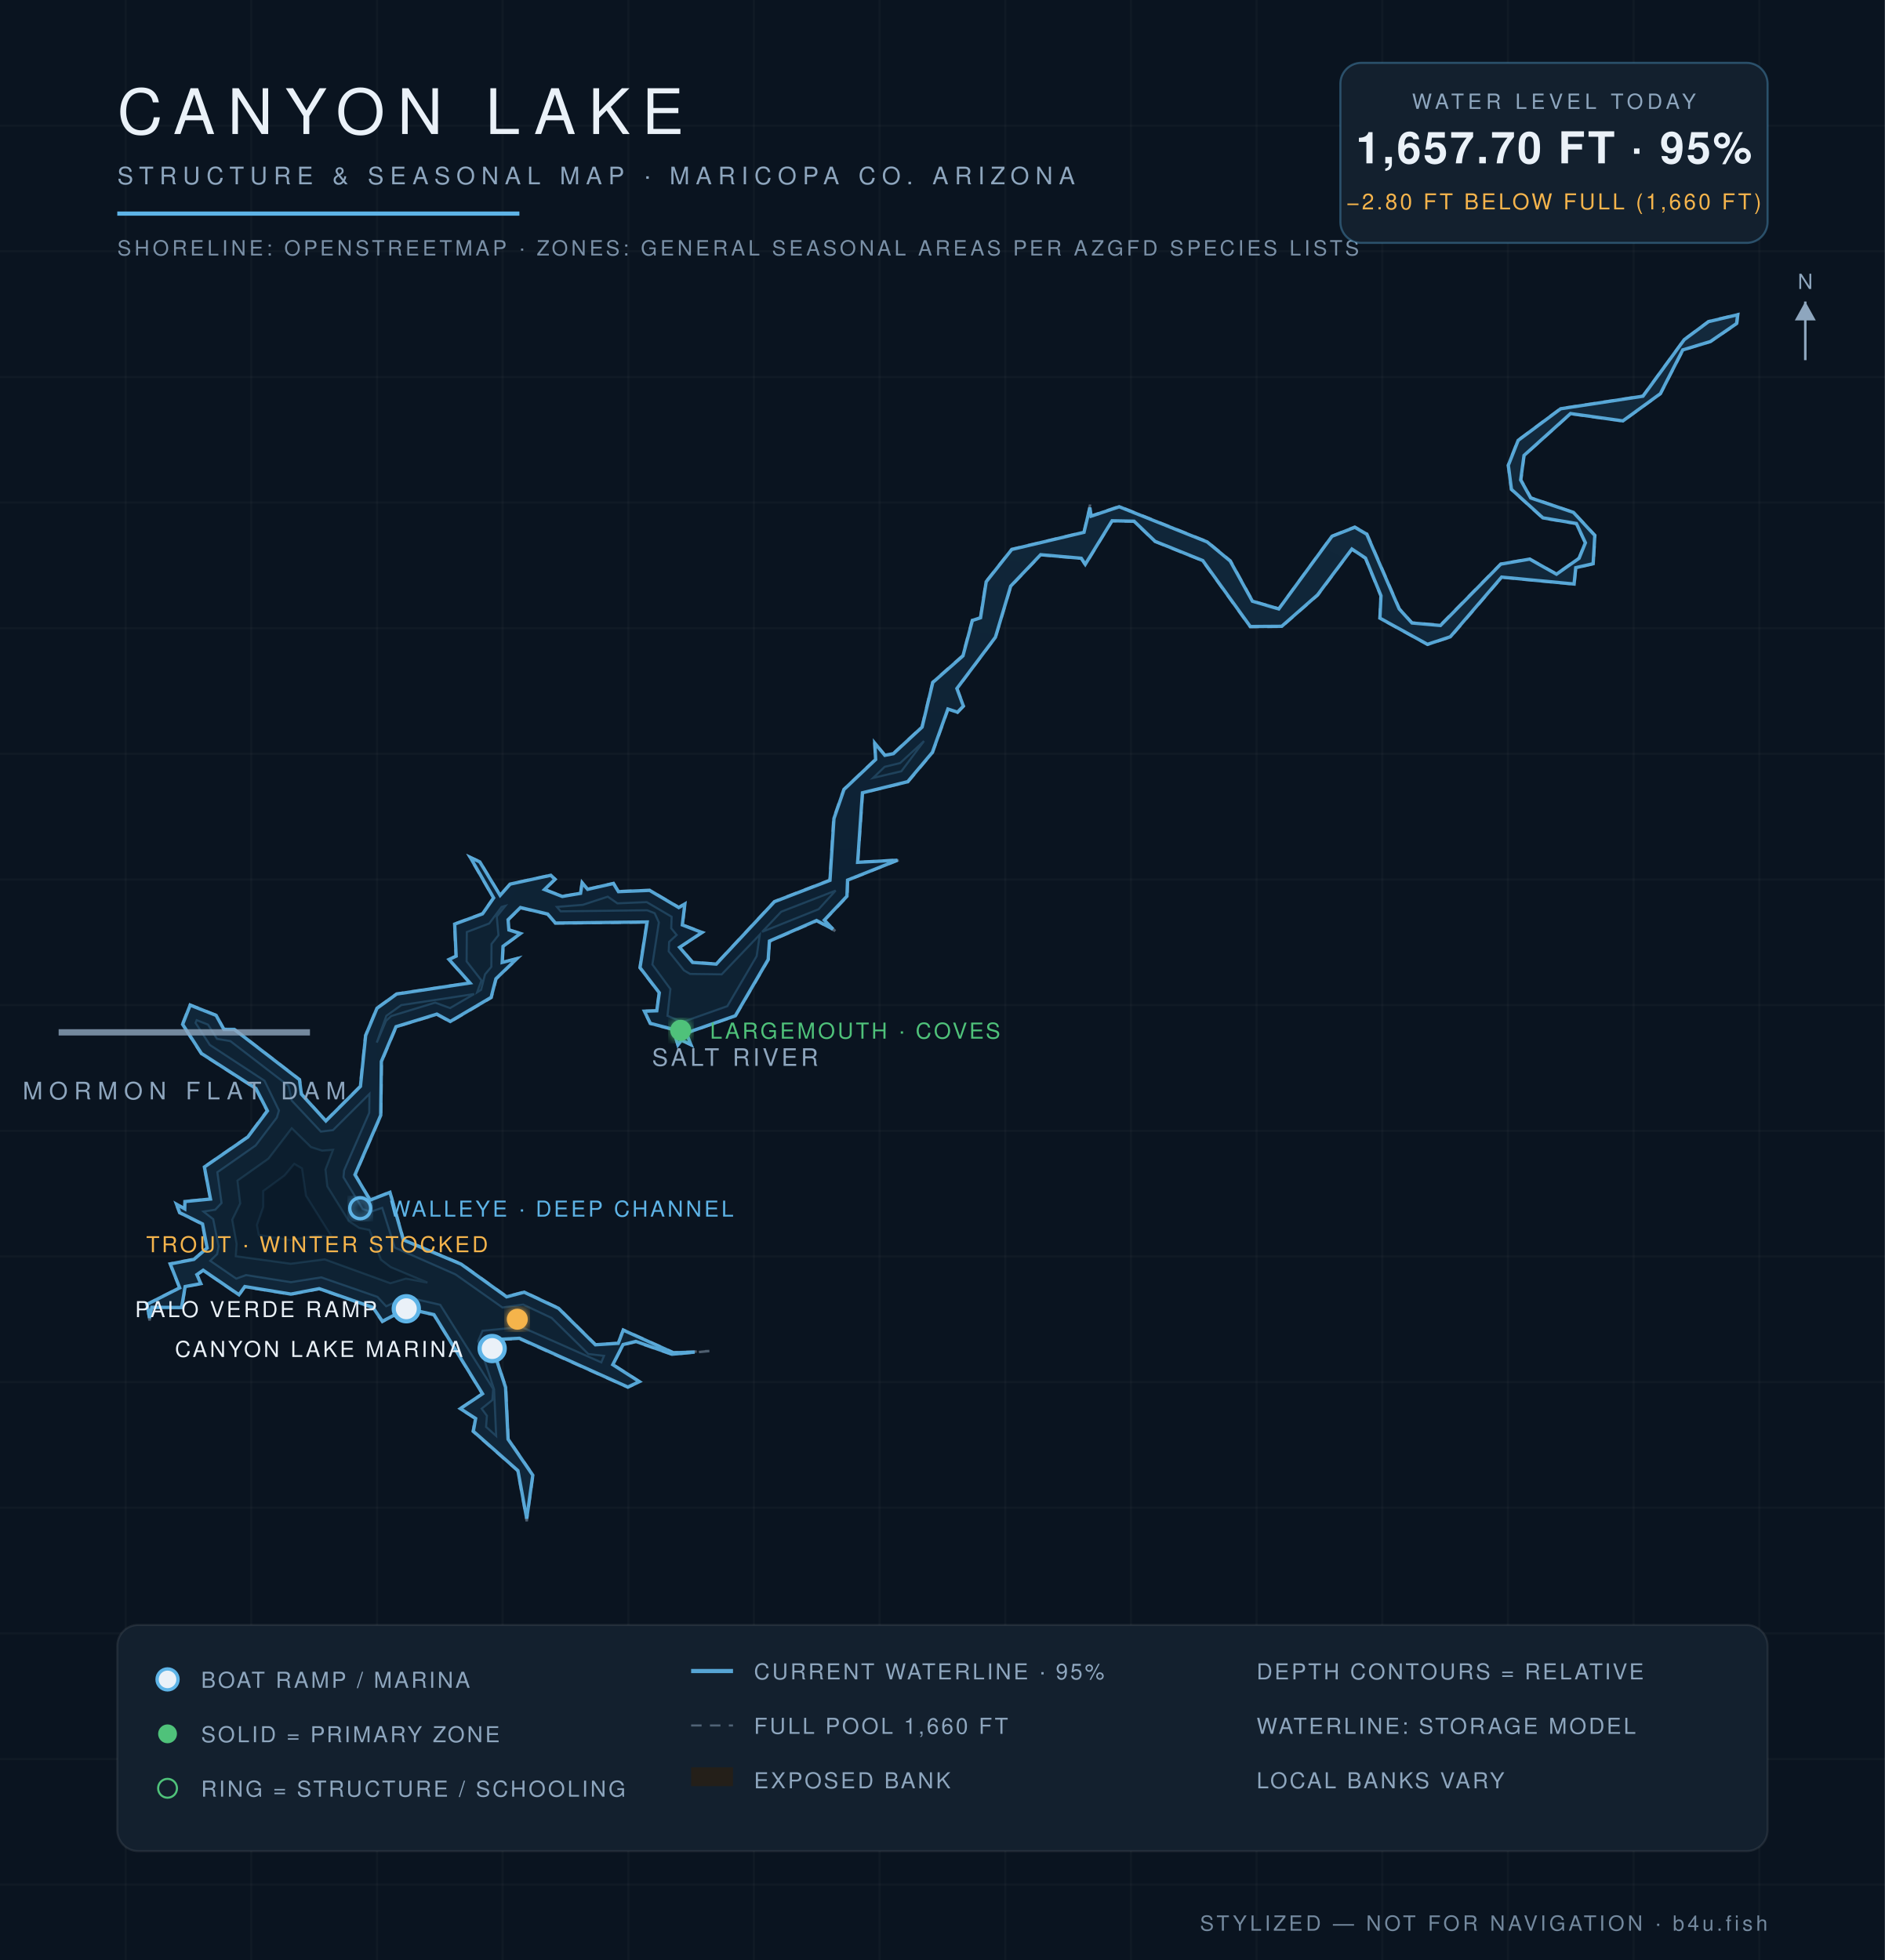
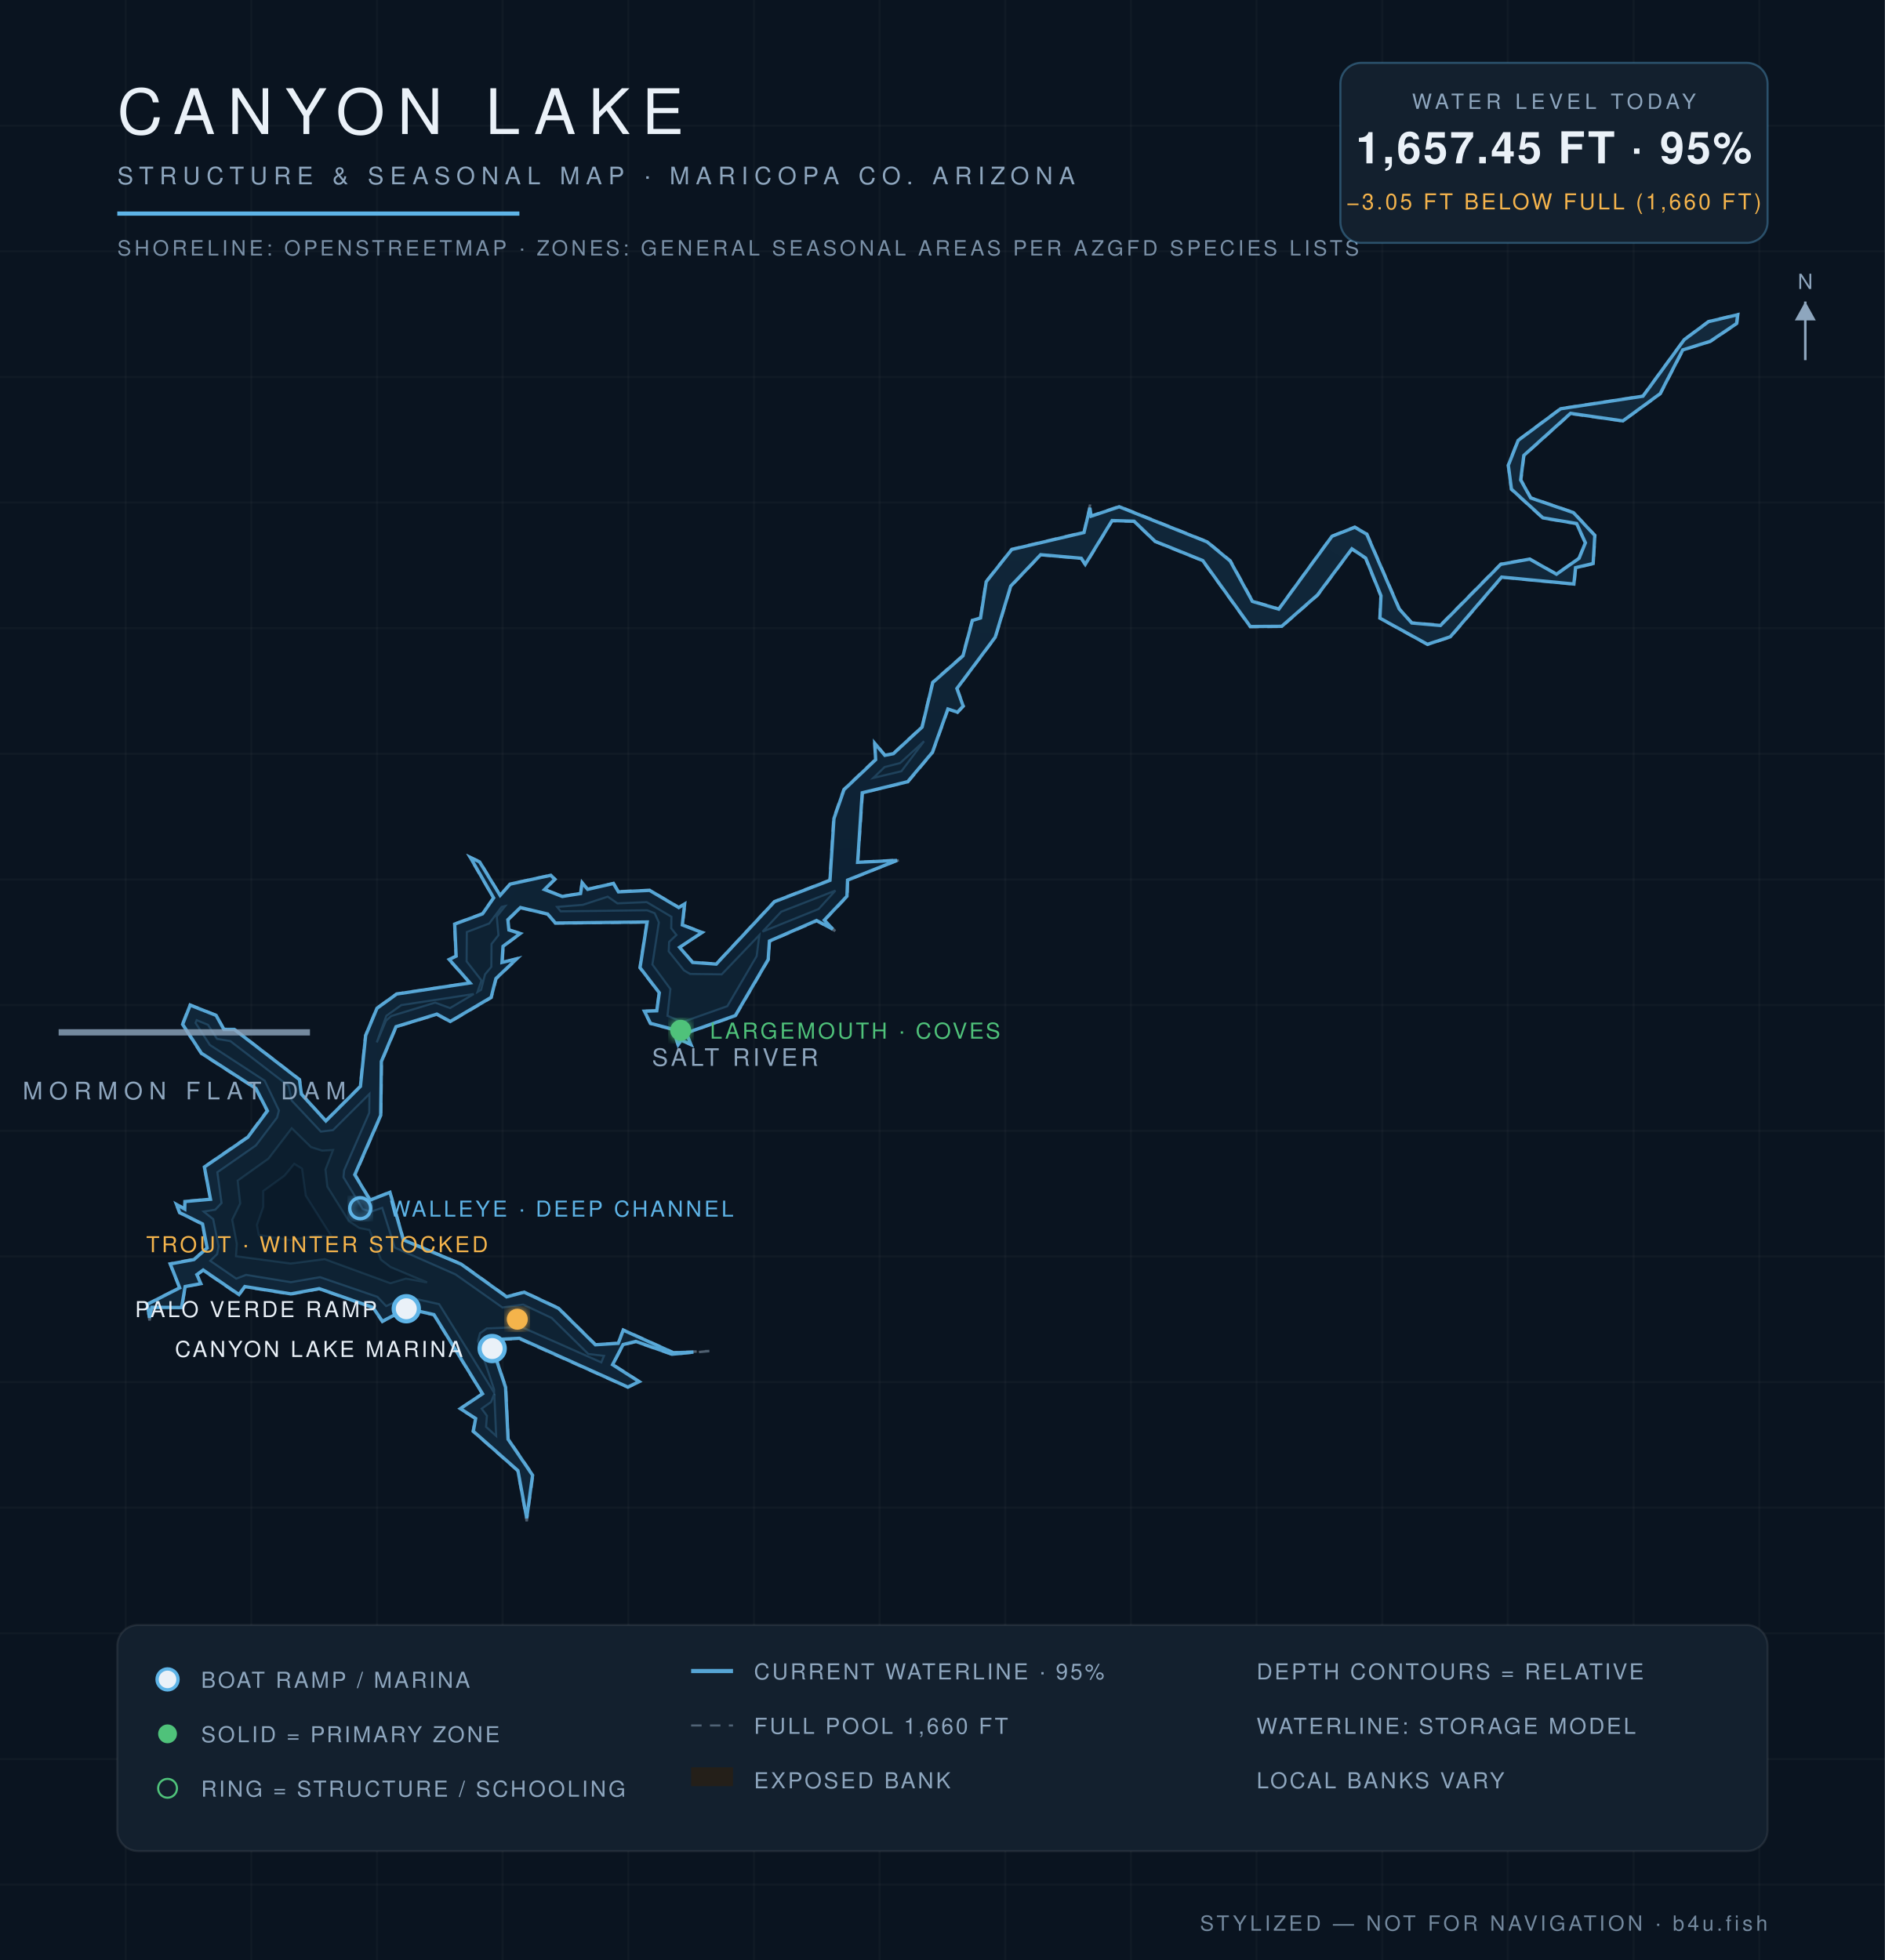
<svg xmlns="http://www.w3.org/2000/svg" viewBox="0 0 900 936" font-family="Helvetica,Arial,sans-serif">
  <defs>
    <radialGradient id="wg" cx="45%" cy="60%" r="80%">
      <stop offset="0%" stop-color="#0c1f31" />
      <stop offset="55%" stop-color="#102639" />
      <stop offset="100%" stop-color="#13293c" />
    </radialGradient>
    <filter id="glow">
      <feGaussianBlur stdDeviation="2.2" result="b" />
      <feMerge>
        <feMergeNode in="b" />
        <feMergeNode in="SourceGraphic" />
      </feMerge>
    </filter>
  </defs>
  <rect width="900" height="936" fill="#0a1420" />
  <g stroke="#ffffff" stroke-opacity="0.025">
    <line x1="60" y1="0" x2="60" y2="936" />
    <line x1="120" y1="0" x2="120" y2="936" />
    <line x1="180" y1="0" x2="180" y2="936" />
    <line x1="240" y1="0" x2="240" y2="936" />
    <line x1="300" y1="0" x2="300" y2="936" />
    <line x1="360" y1="0" x2="360" y2="936" />
    <line x1="420" y1="0" x2="420" y2="936" />
    <line x1="480" y1="0" x2="480" y2="936" />
    <line x1="540" y1="0" x2="540" y2="936" />
    <line x1="600" y1="0" x2="600" y2="936" />
    <line x1="660" y1="0" x2="660" y2="936" />
    <line x1="720" y1="0" x2="720" y2="936" />
    <line x1="780" y1="0" x2="780" y2="936" />
    <line x1="840" y1="0" x2="840" y2="936" />
    <line x1="0" y1="60" x2="900" y2="60" />
    <line x1="0" y1="120" x2="900" y2="120" />
    <line x1="0" y1="180" x2="900" y2="180" />
    <line x1="0" y1="240" x2="900" y2="240" />
    <line x1="0" y1="300" x2="900" y2="300" />
    <line x1="0" y1="360" x2="900" y2="360" />
    <line x1="0" y1="420" x2="900" y2="420" />
    <line x1="0" y1="480" x2="900" y2="480" />
    <line x1="0" y1="540" x2="900" y2="540" />
    <line x1="0" y1="600" x2="900" y2="600" />
    <line x1="0" y1="660" x2="900" y2="660" />
    <line x1="0" y1="720" x2="900" y2="720" />
    <line x1="0" y1="780" x2="900" y2="780" />
    <line x1="0" y1="840" x2="900" y2="840" />
    <line x1="0" y1="900" x2="900" y2="900" />
  </g>
  <path d="M 338.7,645.2 L 320.8,646.9 L 303.6,640.9 L 297.6,642.3 L 292.8,651.6 L 305.7,659.9 L 299.8,662.6 L 247.9,639.4 L 234.0,640.0 L 241.6,662.4 L 242.8,687.2 L 254.6,704.4 L 251.5,726.5 L 247.1,702.4 L 225.7,683.6 L 226.9,677.5 L 219.4,672.7 L 230.2,665.6 L 207.1,628.0 L 194.2,625.1 L 182.5,631.3 L 178.0,624.6 L 152.4,615.6 L 138.9,618.2 L 116.9,614.6 L 114.2,618.6 L 97.0,606.8 L 94.2,608.7 L 96.3,613.1 L 88.6,614.5 L 86.9,624.6 L 72.6,624.5 L 71.4,630.6 L 70.0,622.8 L 85.6,614.9 L 81.0,603.4 L 92.5,601.2 L 98.7,596.0 L 96.5,584.7 L 85.6,579.2 L 83.8,574.6 L 88.2,577.1 L 88.1,573.6 L 100.4,572.5 L 97.4,557.2 L 118.1,542.9 L 127.4,530.4 L 122.1,520.0 L 96.0,503.2 L 86.9,489.2 L 90.7,479.7 L 103.4,484.8 L 107.0,491.4 L 111.9,491.4 L 143.2,515.5 L 144.1,522.4 L 155.5,535.1 L 171.9,518.7 L 174.4,494.5 L 179.8,481.4 L 189.3,474.5 L 224.2,469.3 L 214.1,458.2 L 217.6,456.6 L 216.9,441.2 L 230.3,436.2 L 235.5,428.8 L 224.0,409.0 L 229.2,411.4 L 238.8,427.4 L 243.5,422.0 L 263.1,417.8 L 265.3,419.9 L 260.2,424.7 L 268.6,427.9 L 277.1,426.5 L 277.8,421.1 L 280.6,424.5 L 293.0,421.7 L 295.4,425.6 L 310.2,425.0 L 324.2,433.2 L 327.2,431.2 L 326.0,441.6 L 335.7,445.2 L 324.7,452.3 L 330.8,459.4 L 341.9,460.2 L 369.7,430.4 L 396.1,420.2 L 397.9,390.8 L 402.8,376.9 L 417.9,362.6 L 417.4,354.3 L 422.6,360.5 L 426.5,359.7 L 440.1,347.1 L 445.2,325.7 L 459.6,313.0 L 464.1,296.1 L 468.0,295.0 L 470.7,277.7 L 483.0,262.2 L 517.5,254.0 L 520.5,241.0 L 520.9,246.3 L 534.4,241.7 L 576.6,258.6 L 587.6,267.7 L 598.2,287.0 L 610.6,290.6 L 635.8,256.0 L 646.9,251.5 L 652.8,254.9 L 668.3,290.7 L 674.2,297.3 L 687.7,298.4 L 716.5,269.2 L 730.4,266.8 L 743.2,274.0 L 753.8,266.5 L 756.8,259.2 L 752.6,250.2 L 736.6,247.5 L 721.5,233.8 L 720.0,222.2 L 724.7,210.2 L 745.1,195.0 L 784.4,189.0 L 804.1,162.1 L 815.7,153.4 L 830.0,150.0 L 829.5,154.6 L 816.7,163.2 L 803.7,167.2 L 792.9,188.1 L 774.9,201.2 L 749.9,197.7 L 727.8,217.6 L 726.4,229.2 L 731.0,237.6 L 751.4,244.6 L 761.7,255.6 L 760.9,269.3 L 752.5,271.3 L 751.8,279.1 L 717.1,275.8 L 692.7,304.3 L 681.6,307.9 L 658.7,295.3 L 659.2,284.6 L 651.9,266.7 L 645.5,262.4 L 629.3,284.3 L 612.1,299.3 L 596.9,299.5 L 574.1,267.8 L 551.4,258.7 L 541.4,249.1 L 531.0,248.9 L 518.2,270.0 L 516.3,266.8 L 497.0,265.1 L 482.7,280.1 L 475.4,304.4 L 457.1,328.8 L 460.2,337.2 L 457.2,340.4 L 452.8,338.7 L 445.4,359.4 L 433.6,373.5 L 412.0,378.6 L 409.7,411.7 L 429.8,410.5 L 404.9,420.4 L 404.7,428.1 L 393.8,439.5 L 398.8,444.6 L 390.0,439.9 L 367.5,449.6 L 367.0,458.3 L 351.3,485.2 L 327.8,493.5 L 330.3,499.3 L 325.4,496.9 L 323.7,499.5 L 321.3,491.8 L 310.4,488.9 L 307.4,482.7 L 313.5,482.6 L 314.6,474.1 L 305.4,462.2 L 308.8,440.5 L 265.1,441.0 L 261.4,436.7 L 248.5,433.7 L 242.8,439.2 L 243.2,443.9 L 248.9,445.7 L 240.4,452.0 L 240.0,459.6 L 247.6,457.4 L 237.0,467.5 L 234.7,476.5 L 215.0,488.1 L 208.6,484.6 L 189.3,490.4 L 182.3,507.0 L 182.0,532.6 L 169.7,561.0 L 176.8,572.9 L 186.3,569.1 L 192.8,592.0 L 220.3,603.5 L 242.0,619.1 L 250.3,616.8 L 266.8,624.6 L 284.4,642.0 L 295.1,641.3 L 297.5,634.9 L 321.6,645.8 L 338.7,645.2 Z" fill="#241f19" fill-opacity="0.9" stroke="#8ea6be" stroke-opacity="0.5" stroke-width="1.2" stroke-dasharray="5 4" />
-   <path d="M 331.7,645.7 L 320.9,646.7 L 303.6,640.6 L 297.5,642.1 L 292.6,651.7 L 305.3,659.8 L 299.8,662.4 L 248.0,639.1 L 233.9,639.8 L 241.4,662.5 L 242.6,687.3 L 254.4,704.5 L 251.5,725.2 L 247.3,702.3 L 226.0,683.5 L 227.1,677.4 L 219.8,672.7 L 230.4,665.6 L 207.2,627.8 L 194.2,624.9 L 182.6,631.0 L 178.1,624.4 L 152.4,615.4 L 138.9,618.0 L 116.9,614.4 L 114.1,618.3 L 97.0,606.6 L 94.0,608.7 L 95.9,613.0 L 88.4,614.4 L 86.7,624.4 L 72.5,624.3 L 71.4,629.4 L 70.2,622.9 L 85.8,615.0 L 81.3,603.6 L 92.6,601.4 L 98.9,596.0 L 96.7,584.5 L 85.8,579.1 L 84.3,575.1 L 88.2,577.3 L 88.3,573.8 L 100.5,572.6 L 97.6,557.3 L 118.3,543.0 L 127.7,530.5 L 122.2,519.8 L 96.2,503.1 L 87.2,489.2 L 90.8,480.0 L 103.2,484.9 L 106.9,491.6 L 111.9,491.6 L 143.0,515.6 L 143.9,522.5 L 155.6,535.3 L 172.1,518.8 L 174.6,494.5 L 180.0,481.5 L 189.4,474.7 L 224.4,469.4 L 214.4,458.2 L 217.8,456.6 L 217.1,441.3 L 230.4,436.4 L 235.7,428.8 L 224.6,409.5 L 229.1,411.6 L 238.8,427.6 L 243.6,422.2 L 263.0,418.0 L 265.0,419.9 L 260.0,424.8 L 268.5,428.1 L 277.2,426.6 L 278.0,421.6 L 280.6,424.7 L 292.9,421.9 L 295.3,425.8 L 310.2,425.2 L 324.1,433.4 L 327.0,431.7 L 325.8,441.7 L 335.2,445.3 L 324.5,452.4 L 330.7,459.6 L 342.0,460.4 L 369.8,430.6 L 396.3,420.4 L 398.2,390.9 L 403.0,377.0 L 418.1,362.7 L 417.7,354.9 L 422.5,360.7 L 426.6,359.9 L 440.3,347.2 L 445.4,325.9 L 459.8,313.2 L 464.3,296.3 L 468.2,295.0 L 470.9,277.8 L 483.1,262.4 L 517.6,254.2 L 520.4,242.4 L 521.0,246.5 L 534.4,242.0 L 576.4,258.8 L 587.4,267.9 L 598.0,287.1 L 610.6,290.8 L 636.0,256.1 L 646.9,251.8 L 652.6,255.1 L 668.1,290.8 L 674.2,297.5 L 687.8,298.7 L 716.6,269.4 L 730.4,267.0 L 743.2,274.2 L 754.0,266.6 L 757.0,259.2 L 752.7,250.0 L 736.7,247.3 L 721.7,233.7 L 720.2,222.2 L 724.9,210.3 L 745.2,195.2 L 784.5,189.2 L 804.2,162.2 L 815.8,153.6 L 829.7,150.3 L 829.2,154.5 L 816.7,163.1 L 803.5,167.1 L 792.8,188.0 L 774.9,201.0 L 749.9,197.5 L 727.7,217.5 L 726.1,229.2 L 730.9,237.8 L 751.3,244.7 L 761.5,255.7 L 760.7,269.2 L 752.4,271.1 L 751.6,278.9 L 717.0,275.6 L 692.5,304.1 L 681.6,307.7 L 658.9,295.2 L 659.4,284.5 L 652.0,266.5 L 645.5,262.2 L 629.1,284.1 L 612.0,299.1 L 597.0,299.2 L 574.3,267.7 L 551.5,258.5 L 541.5,248.9 L 531.0,248.7 L 518.2,269.5 L 516.3,266.6 L 496.9,264.9 L 482.6,279.9 L 475.3,304.3 L 456.9,328.8 L 460.0,337.2 L 457.2,340.1 L 452.6,338.6 L 445.2,359.3 L 433.4,373.3 L 411.8,378.6 L 409.5,411.8 L 428.5,410.8 L 404.7,420.3 L 404.4,428.0 L 393.6,439.4 L 397.7,443.7 L 389.9,439.6 L 367.4,449.4 L 366.8,458.2 L 351.1,485.1 L 327.7,493.3 L 329.9,498.9 L 325.4,496.7 L 323.7,499.0 L 321.5,491.6 L 310.5,488.7 L 307.7,482.9 L 313.6,482.7 L 314.8,474.1 L 305.6,462.1 L 309.0,440.3 L 265.2,440.8 L 261.5,436.5 L 248.5,433.4 L 242.6,439.2 L 243.0,444.1 L 248.5,445.8 L 240.2,451.9 L 239.8,459.6 L 246.8,457.8 L 236.8,467.4 L 234.5,476.3 L 215.0,487.8 L 208.6,484.3 L 189.1,490.3 L 182.1,506.9 L 181.8,532.6 L 169.5,561.0 L 176.7,573.1 L 186.2,569.4 L 192.6,592.1 L 220.2,603.7 L 241.9,619.3 L 250.3,617.1 L 266.7,624.8 L 284.3,642.2 L 295.2,641.5 L 297.6,635.2 L 321.5,646.0 L 331.7,645.7 Z" fill="url(#wg)" stroke="#5eb4e7" stroke-opacity="0.9" stroke-width="1.6" />
-   <path d="M 100.4,602.1 L 103.7,598.9 L 104.4,595.2 L 101.8,582.2 L 97.2,578.6 L 102.8,577.7 L 105.8,574.5 L 103.8,559.8 L 122.1,547.0 L 132.2,533.7 L 133.2,530.3 L 126.3,516.1 L 100.2,499.0 L 93.4,488.5 L 93.9,487.2 L 99.3,489.3 L 103.6,496.1 L 110.0,497.2 L 137.8,518.6 L 139.3,525.6 L 153.2,540.4 L 159.0,539.7 L 176.4,522.4 L 176.3,531.4 L 164.3,558.9 L 164.0,562.2 L 173.2,577.4 L 177.0,578.7 L 182.5,576.8 L 188.5,595.8 L 217.5,608.6 L 239.9,624.4 L 249.8,623.0 L 263.4,629.4 L 280.9,646.6 L 288.4,647.5 L 287.1,650.6 L 249.0,633.7 L 230.4,635.5 L 228.3,640.5 L 235.9,663.5 L 236.9,685.7 L 232.1,681.4 L 232.5,676.1 L 230.0,672.7 L 235.1,668.6 L 235.5,663.3 L 210.2,623.1 L 194.0,619.4 L 184.4,623.8 L 180.2,619.3 L 153.4,610.0 L 138.9,612.3 L 117.5,608.9 L 112.8,610.6 L 100.4,602.1 Z" fill="#0e2233" stroke="#5eb4e7" stroke-opacity="0.22" stroke-width="1" />
-   <path d="M 179.9,497.9 L 184.5,485.1 L 191.6,480.0 L 226.4,474.7 L 214.9,481.4 L 207.8,478.8 L 186.8,485.2 L 184.3,487.5 L 179.9,497.9 Z" fill="#0e2233" stroke="#5eb4e7" stroke-opacity="0.22" stroke-width="1" />
-   <path d="M 227.8,473.9 L 229.9,468.2 L 222.8,459.1 L 222.9,445.1 L 233.6,441.0 L 239.5,433.1 L 241.3,432.6 L 237.2,437.7 L 238.0,446.6 L 234.7,450.8 L 234.6,461.7 L 231.6,465.3 L 229.7,472.7 L 227.8,473.9 Z" fill="#0e2233" stroke="#5eb4e7" stroke-opacity="0.22" stroke-width="1" />
-   <path d="M 265.9,433.1 L 278.3,432.1 L 290.2,428.2 L 294.8,431.4 L 308.8,430.8 L 320.7,437.8 L 320.5,443.3 L 323.1,446.5 L 319.5,449.8 L 319.3,454.3 L 326.6,463.4 L 329.5,465.1 L 344.6,465.3 L 362.8,446.3 L 361.3,456.6 L 347.3,480.5 L 325.8,488.1 L 318.7,485.1 L 320.1,472.3 L 311.5,460.6 L 314.6,440.5 L 312.6,436.1 L 309.0,434.7 L 267.7,435.2 L 265.9,433.1 Z" fill="#0e2233" stroke="#5eb4e7" stroke-opacity="0.22" stroke-width="1" />
-   <path d="M 363.9,445.0 L 373.0,435.4 L 399.0,425.3 L 390.9,434.2 L 363.9,445.0 Z" fill="#0e2233" stroke="#5eb4e7" stroke-opacity="0.22" stroke-width="1" />
-   <path d="M 416.9,371.5 L 422.4,366.2 L 429.8,364.4 L 441.2,353.9 L 430.4,368.3 L 416.9,371.5 Z" fill="#0e2233" stroke="#5eb4e7" stroke-opacity="0.22" stroke-width="1" />
-   <path d="M 112.6,599.9 L 113.0,594.0 L 110.9,582.5 L 114.7,574.7 L 113.4,563.8 L 128.2,553.3 L 139.3,538.8 L 148.5,547.8 L 153.8,549.5 L 159.0,549.1 L 155.4,558.5 L 156.3,566.6 L 166.6,583.2 L 171.5,586.4 L 176.4,587.4 L 181.9,601.6 L 186.5,605.1 L 204.1,612.5 L 193.8,610.6 L 186.4,612.8 L 155.0,601.4 L 138.8,603.5 L 112.6,599.9 Z" fill="#0c1e2e" stroke="#5eb4e7" stroke-opacity="0.15" stroke-width="1" />
-   <path d="M 123.6,589.7 L 122.7,585.0 L 125.7,576.4 L 125.7,568.8 L 135.9,561.3 L 140.5,555.8 L 144.2,558.0 L 146.1,571.0 L 158.5,590.8 L 151.6,590.0 L 138.6,592.2 L 123.6,589.7 Z" fill="#0a1a29" stroke="#5eb4e7" stroke-opacity="0.1" stroke-width="1" />
+   <path d="M 331.1,645.7 L 320.9,646.7 L 303.6,640.6 L 297.5,642.1 L 292.5,651.7 L 305.2,659.8 L 299.8,662.4 L 248.0,639.1 L 233.8,639.8 L 241.4,662.5 L 242.6,687.3 L 254.3,704.5 L 251.5,725.0 L 247.3,702.3 L 226.0,683.5 L 227.1,677.4 L 219.8,672.7 L 230.4,665.6 L 207.2,627.8 L 194.2,624.9 L 182.6,631.0 L 178.1,624.4 L 152.4,615.4 L 138.9,617.9 L 116.9,614.4 L 114.1,618.2 L 97.0,606.5 L 94.0,608.7 L 95.9,613.0 L 88.4,614.4 L 86.7,624.4 L 72.5,624.3 L 71.4,629.3 L 70.3,622.9 L 85.8,615.0 L 81.3,603.6 L 92.6,601.5 L 98.9,596.0 L 96.7,584.5 L 85.8,579.1 L 84.3,575.2 L 88.2,577.4 L 88.3,573.8 L 100.5,572.7 L 97.6,557.3 L 118.3,543.1 L 127.7,530.5 L 122.2,519.8 L 96.2,503.0 L 87.2,489.2 L 90.8,480.0 L 103.2,484.9 L 106.9,491.6 L 111.9,491.6 L 143.0,515.6 L 143.9,522.5 L 155.6,535.3 L 172.1,518.8 L 174.6,494.5 L 180.0,481.5 L 189.4,474.7 L 224.4,469.4 L 214.5,458.2 L 217.8,456.6 L 217.1,441.3 L 230.4,436.4 L 235.7,428.8 L 224.6,409.5 L 229.0,411.6 L 238.8,427.6 L 243.6,422.2 L 263.0,418.0 L 264.9,419.9 L 260.0,424.8 L 268.5,428.1 L 277.2,426.7 L 278.0,421.6 L 280.6,424.7 L 292.9,421.9 L 295.3,425.9 L 310.2,425.2 L 324.1,433.4 L 326.9,431.7 L 325.8,441.7 L 335.2,445.3 L 324.5,452.4 L 330.7,459.6 L 342.0,460.4 L 369.8,430.6 L 396.3,420.4 L 398.2,390.9 L 403.0,377.1 L 418.1,362.8 L 417.7,355.0 L 422.5,360.7 L 426.6,359.9 L 440.3,347.2 L 445.4,325.9 L 459.8,313.2 L 464.3,296.3 L 468.2,295.1 L 470.9,277.8 L 483.1,262.4 L 517.6,254.3 L 520.4,242.5 L 521.0,246.5 L 534.4,242.0 L 576.4,258.8 L 587.4,267.9 L 598.0,287.2 L 610.6,290.9 L 636.0,256.1 L 646.9,251.8 L 652.6,255.1 L 668.1,290.8 L 674.1,297.5 L 687.8,298.7 L 716.6,269.5 L 730.4,267.0 L 743.2,274.2 L 754.0,266.6 L 757.0,259.2 L 752.8,250.0 L 736.7,247.3 L 721.7,233.6 L 720.2,222.2 L 724.9,210.3 L 745.2,195.2 L 784.5,189.2 L 804.2,162.2 L 815.8,153.6 L 829.7,150.3 L 829.2,154.5 L 816.6,163.0 L 803.5,167.1 L 792.7,188.0 L 774.9,201.0 L 749.9,197.4 L 727.6,217.5 L 726.1,229.2 L 730.9,237.8 L 751.3,244.8 L 761.5,255.7 L 760.7,269.1 L 752.3,271.1 L 751.5,278.9 L 717.0,275.6 L 692.5,304.1 L 681.6,307.7 L 658.9,295.2 L 659.4,284.5 L 652.1,266.5 L 645.5,262.1 L 629.1,284.1 L 612.0,299.1 L 597.0,299.2 L 574.3,267.7 L 551.5,258.5 L 541.5,248.9 L 531.0,248.6 L 518.2,269.5 L 516.3,266.6 L 496.9,264.9 L 482.6,279.9 L 475.2,304.3 L 456.9,328.8 L 459.9,337.2 L 457.2,340.1 L 452.6,338.6 L 445.2,359.3 L 433.4,373.3 L 411.7,378.6 L 409.5,411.8 L 428.3,410.9 L 404.7,420.3 L 404.4,428.0 L 393.6,439.4 L 397.6,443.7 L 389.9,439.6 L 367.4,449.4 L 366.8,458.2 L 351.1,485.0 L 327.7,493.3 L 329.9,498.8 L 325.3,496.7 L 323.8,498.9 L 321.5,491.6 L 310.6,488.7 L 307.7,482.9 L 313.6,482.7 L 314.8,474.1 L 305.6,462.1 L 309.0,440.3 L 265.2,440.8 L 261.5,436.5 L 248.5,433.4 L 242.5,439.2 L 243.0,444.1 L 248.4,445.8 L 240.2,451.9 L 239.7,459.6 L 246.7,457.9 L 236.8,467.3 L 234.5,476.3 L 215.0,487.8 L 208.6,484.3 L 189.1,490.3 L 182.1,506.9 L 181.8,532.6 L 169.4,561.0 L 176.7,573.1 L 186.2,569.4 L 192.6,592.1 L 220.2,603.7 L 241.9,619.3 L 250.3,617.1 L 266.7,624.8 L 284.3,642.2 L 295.2,641.5 L 297.6,635.2 L 321.5,646.0 L 331.1,645.7 Z" fill="url(#wg)" stroke="#5eb4e7" stroke-opacity="0.9" stroke-width="1.6" />
+   <path d="M 100.4,602.1 L 103.7,598.9 L 104.4,595.2 L 101.8,582.2 L 97.3,578.6 L 102.8,577.7 L 105.8,574.5 L 103.8,559.8 L 122.2,547.0 L 132.3,533.7 L 133.2,530.3 L 126.4,516.1 L 100.2,499.0 L 93.4,488.5 L 93.9,487.2 L 99.3,489.4 L 103.6,496.1 L 110.0,497.2 L 137.8,518.6 L 139.3,525.6 L 153.2,540.4 L 159.0,539.7 L 176.4,522.4 L 176.3,531.4 L 164.3,558.9 L 164.0,562.2 L 173.2,577.4 L 177.0,578.7 L 182.5,576.8 L 188.5,595.8 L 217.5,608.6 L 239.9,624.4 L 249.8,623.0 L 263.4,629.4 L 280.9,646.6 L 288.4,647.5 L 287.1,650.6 L 249.0,633.7 L 232.4,634.4 L 229.2,636.7 L 228.2,640.5 L 235.9,663.5 L 235.9,665.0 L 209.7,622.8 L 194.0,619.3 L 184.4,623.7 L 180.2,619.3 L 152.8,609.9 L 138.9,612.3 L 117.5,608.8 L 112.8,610.6 L 100.4,602.1 Z" fill="#0e2233" stroke="#5eb4e7" stroke-opacity="0.22" stroke-width="1" />
+   <path d="M 236.0,665.7 L 236.9,685.7 L 232.1,681.4 L 232.5,676.1 L 230.0,672.7 L 234.5,669.5 L 236.0,665.7 Z" fill="#0e2233" stroke="#5eb4e7" stroke-opacity="0.22" stroke-width="1" />
+   <path d="M 179.9,497.8 L 184.5,485.1 L 191.6,480.0 L 226.2,474.7 L 214.9,481.4 L 207.8,478.8 L 186.8,485.2 L 184.3,487.4 L 179.9,497.8 Z" fill="#0e2233" stroke="#5eb4e7" stroke-opacity="0.22" stroke-width="1" />
+   <path d="M 228.0,473.7 L 229.9,468.2 L 222.8,459.1 L 222.9,445.1 L 233.6,441.0 L 239.5,433.1 L 241.2,432.7 L 237.2,437.7 L 238.0,446.6 L 234.7,450.8 L 234.6,461.7 L 231.6,465.3 L 229.7,472.7 L 228.0,473.7 Z" fill="#0e2233" stroke="#5eb4e7" stroke-opacity="0.22" stroke-width="1" />
+   <path d="M 266.0,433.1 L 278.3,432.1 L 290.2,428.2 L 294.8,431.4 L 308.8,430.8 L 320.6,437.8 L 320.5,443.3 L 323.0,446.5 L 319.5,449.8 L 319.3,454.3 L 326.6,463.4 L 329.5,465.1 L 344.6,465.3 L 362.6,446.5 L 361.3,456.6 L 347.3,480.5 L 325.8,488.1 L 318.7,485.1 L 320.1,472.3 L 311.5,460.6 L 314.6,440.5 L 312.6,436.1 L 309.0,434.7 L 267.7,435.2 L 266.0,433.1 Z" fill="#0e2233" stroke="#5eb4e7" stroke-opacity="0.22" stroke-width="1" />
+   <path d="M 364.1,444.9 L 373.0,435.4 L 398.9,425.3 L 390.9,434.1 L 364.1,444.9 Z" fill="#0e2233" stroke="#5eb4e7" stroke-opacity="0.22" stroke-width="1" />
+   <path d="M 417.0,371.5 L 422.4,366.3 L 429.8,364.4 L 441.2,354.0 L 430.4,368.3 L 417.0,371.5 Z" fill="#0e2233" stroke="#5eb4e7" stroke-opacity="0.22" stroke-width="1" />
+   <path d="M 112.7,599.9 L 113.1,594.0 L 110.9,582.5 L 114.7,574.7 L 113.5,563.8 L 128.2,553.3 L 139.3,538.8 L 148.5,547.8 L 153.8,549.5 L 159.0,549.2 L 155.4,558.5 L 156.3,566.7 L 166.6,583.2 L 171.5,586.4 L 176.4,587.4 L 181.9,601.6 L 186.5,605.1 L 203.9,612.4 L 193.8,610.6 L 186.4,612.8 L 155.0,601.3 L 138.8,603.4 L 112.7,599.9 Z" fill="#0c1e2e" stroke="#5eb4e7" stroke-opacity="0.15" stroke-width="1" />
+   <path d="M 123.6,589.7 L 122.7,585.0 L 125.7,576.4 L 125.7,568.8 L 135.9,561.4 L 140.5,555.8 L 144.2,558.1 L 146.0,571.0 L 158.5,590.8 L 151.6,590.0 L 138.6,592.2 L 123.6,589.7 Z" fill="#0a1a29" stroke="#5eb4e7" stroke-opacity="0.1" stroke-width="1" />
  <text x="351" y="509" fill="#8ea6be" font-size="11.5" letter-spacing="1.6" text-anchor="middle">SALT RIVER</text>
  <line x1="28" y1="493" x2="148" y2="493" stroke="#8ea6be" stroke-width="3" stroke-opacity="0.8" />
  <text x="88" y="525" fill="#8ea6be" font-size="11.5" letter-spacing="3" text-anchor="middle">MORMON FLAT DAM</text>
  <circle cx="194" cy="625" r="6" fill="#eaf1f8" stroke="#5eb4e7" stroke-width="2" />
  <text x="180" y="629" fill="#eaf1f8" font-size="10.5" letter-spacing="1.2" text-anchor="end">PALO VERDE RAMP</text>
  <circle cx="235" cy="644" r="6" fill="#eaf1f8" stroke="#5eb4e7" stroke-width="2" />
  <text x="221" y="648" fill="#eaf1f8" font-size="10.5" letter-spacing="1.2" text-anchor="end">CANYON LAKE MARINA</text>
  <circle cx="172" cy="577" r="5" fill="none" stroke="#5eb4e7" stroke-width="1.6" filter="url(#glow)" />
  <text x="186" y="581" fill="#5eb4e7" font-size="10.5" letter-spacing="1.2" text-anchor="start">WALLEYE · DEEP CHANNEL</text>
  <circle cx="325" cy="492" r="5" fill="#4fc27a" filter="url(#glow)" />
  <text x="339" y="496" fill="#4fc27a" font-size="10.5" letter-spacing="1.2" text-anchor="start">LARGEMOUTH · COVES</text>
  <circle cx="247" cy="630" r="5" fill="#f5b44c" filter="url(#glow)" />
  <text x="233" y="598" fill="#f5b44c" font-size="10.5" letter-spacing="1.2" text-anchor="end">TROUT · WINTER STOCKED</text>
  <text x="56" y="64" fill="#eaf1f8" font-size="30" letter-spacing="6" font-weight="300">CANYON LAKE</text>
  <text x="56" y="88" fill="#8ea6be" font-size="11.5" letter-spacing="3">STRUCTURE &amp; SEASONAL MAP · MARICOPA CO. ARIZONA</text>
  <line x1="56" y1="102" x2="248" y2="102" stroke="#5eb4e7" stroke-width="2" />
  <text x="56" y="122" fill="#8ea6be" font-size="10" letter-spacing="1.5" opacity="0.85">SHORELINE: OPENSTREETMAP · ZONES: GENERAL SEASONAL AREAS PER AZGFD SPECIES LISTS</text>
  <g>
    <rect x="640" y="30" width="204" height="86" rx="10" fill="#13202e" stroke="#5eb4e7" stroke-opacity="0.35" />
    <text x="742" y="52" fill="#8ea6be" font-size="10" letter-spacing="2" text-anchor="middle">WATER LEVEL TODAY</text>
-     <text x="742" y="78" fill="#eaf1f8" font-size="21" letter-spacing="1" text-anchor="middle" font-weight="600">1,657.70 FT · 95%</text>
-     <text x="742" y="100" fill="#f5b44c" font-size="10.5" letter-spacing="1.2" text-anchor="middle">−2.80 FT BELOW FULL (1,660 FT)</text>
+     <text x="742" y="78" fill="#eaf1f8" font-size="21" letter-spacing="1" text-anchor="middle" font-weight="600">1,657.45 FT · 95%</text>
+     <text x="742" y="100" fill="#f5b44c" font-size="10.5" letter-spacing="1.2" text-anchor="middle">−3.05 FT BELOW FULL (1,660 FT)</text>
  </g>
  <g font-size="10.5" letter-spacing="1.1">
    <rect x="56" y="776" width="788" height="108" rx="10" fill="#13202e" stroke="#ffffff" stroke-opacity="0.08" />
    <circle cx="80" cy="802" r="5" fill="#eaf1f8" stroke="#5eb4e7" stroke-width="1.6" />
    <text x="96" y="806" fill="#8ea6be">BOAT RAMP / MARINA</text>
    <circle cx="80" cy="828" r="4.5" fill="#4fc27a" />
    <text x="96" y="832" fill="#8ea6be">SOLID = PRIMARY ZONE</text>
    <circle cx="80" cy="854" r="4.5" fill="none" stroke="#4fc27a" />
    <text x="96" y="858" fill="#8ea6be">RING = STRUCTURE / SCHOOLING</text>
    <line x1="330" y1="798" x2="350" y2="798" stroke="#5eb4e7" stroke-opacity="0.9" stroke-width="2" />
    <text x="360" y="802" fill="#8ea6be">CURRENT WATERLINE · 95%</text>
    <line x1="330" y1="824" x2="350" y2="824" stroke="#8ea6be" stroke-opacity="0.5" stroke-dasharray="5 4" />
    <text x="360" y="828" fill="#8ea6be">FULL POOL 1,660 FT</text>
    <rect x="330" y="844" width="20" height="9" fill="#241f19" />
    <text x="360" y="854" fill="#8ea6be">EXPOSED BANK</text>
    <text x="600" y="802" fill="#8ea6be">DEPTH CONTOURS = RELATIVE</text>
    <text x="600" y="828" fill="#8ea6be">WATERLINE: STORAGE MODEL</text>
    <text x="600" y="854" fill="#8ea6be">LOCAL BANKS VARY</text>
  </g>
  <text x="844" y="922" fill="#8ea6be" font-size="10" letter-spacing="1.5" text-anchor="end" opacity="0.8">STYLIZED — NOT FOR NAVIGATION · b4u.fish</text>
  <g transform="translate(862,158)" stroke="#8ea6be" fill="#8ea6be">
    <line x1="0" y1="14" x2="0" y2="-14" stroke-width="1.2" />
    <path d="M 0,-14 l 5,9 h -10 z" stroke="none" />
    <text x="0" y="-20" font-size="10" text-anchor="middle" stroke="none">N</text>
  </g>
</svg>
